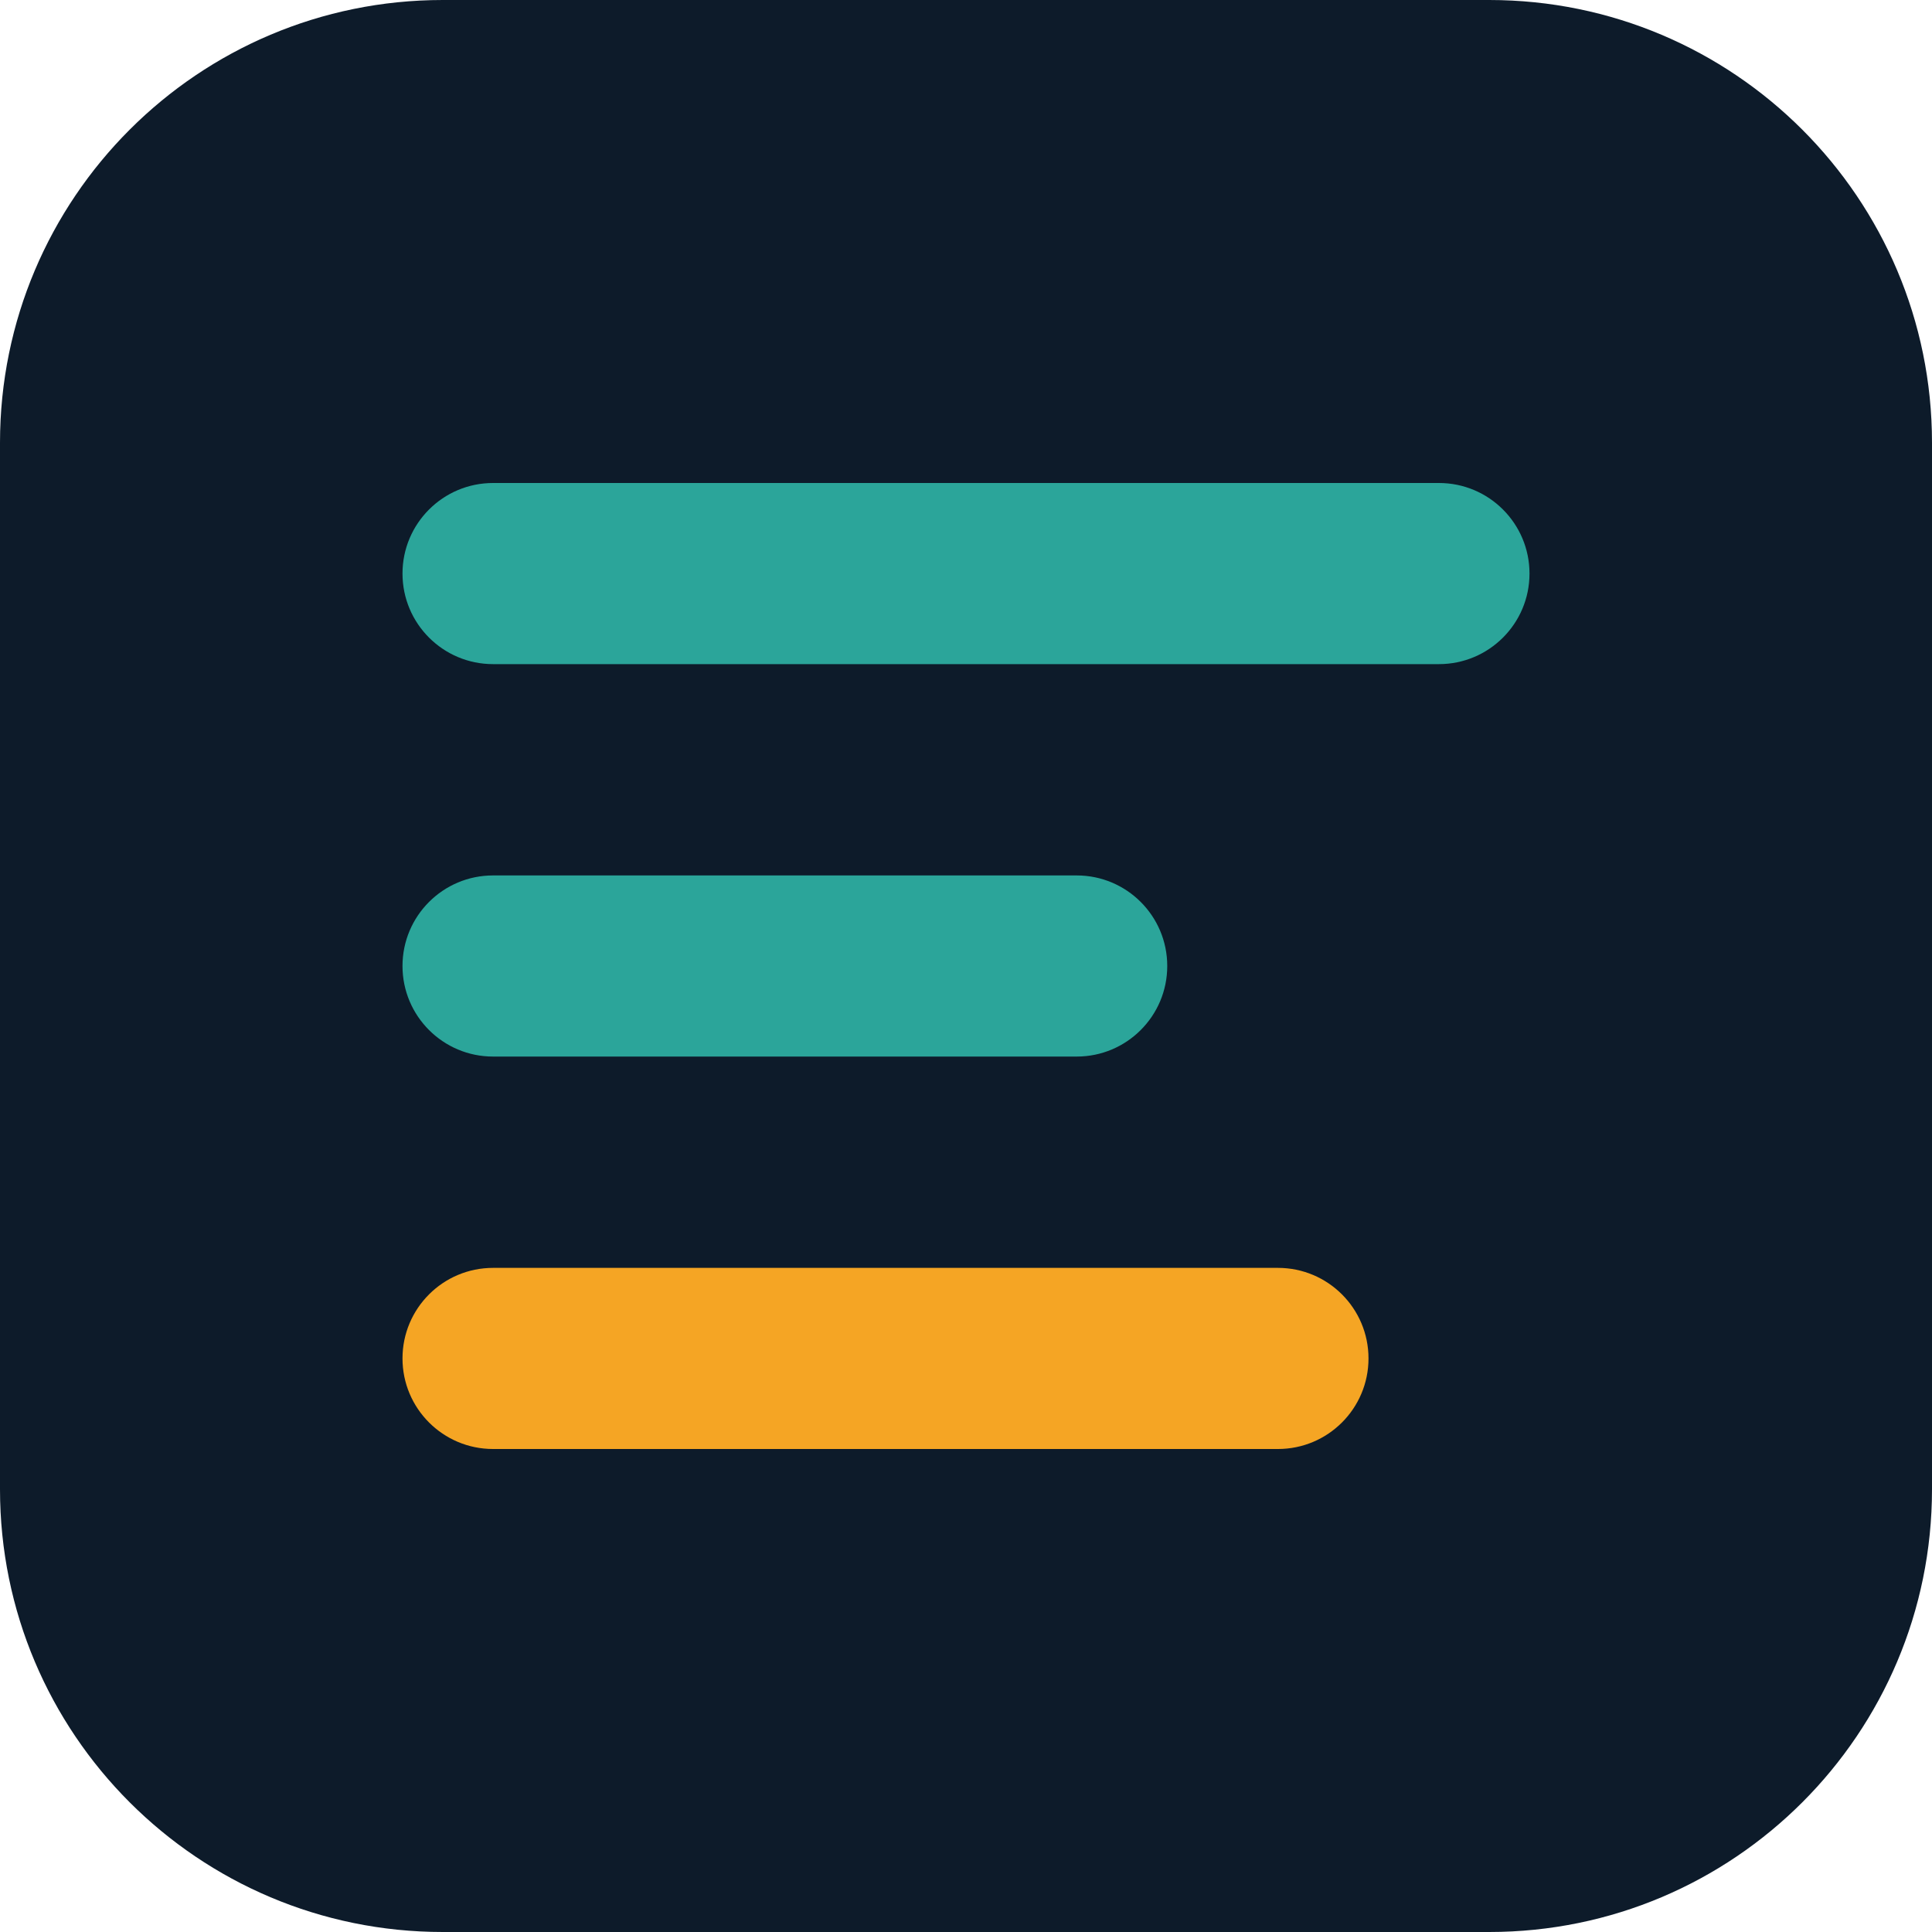
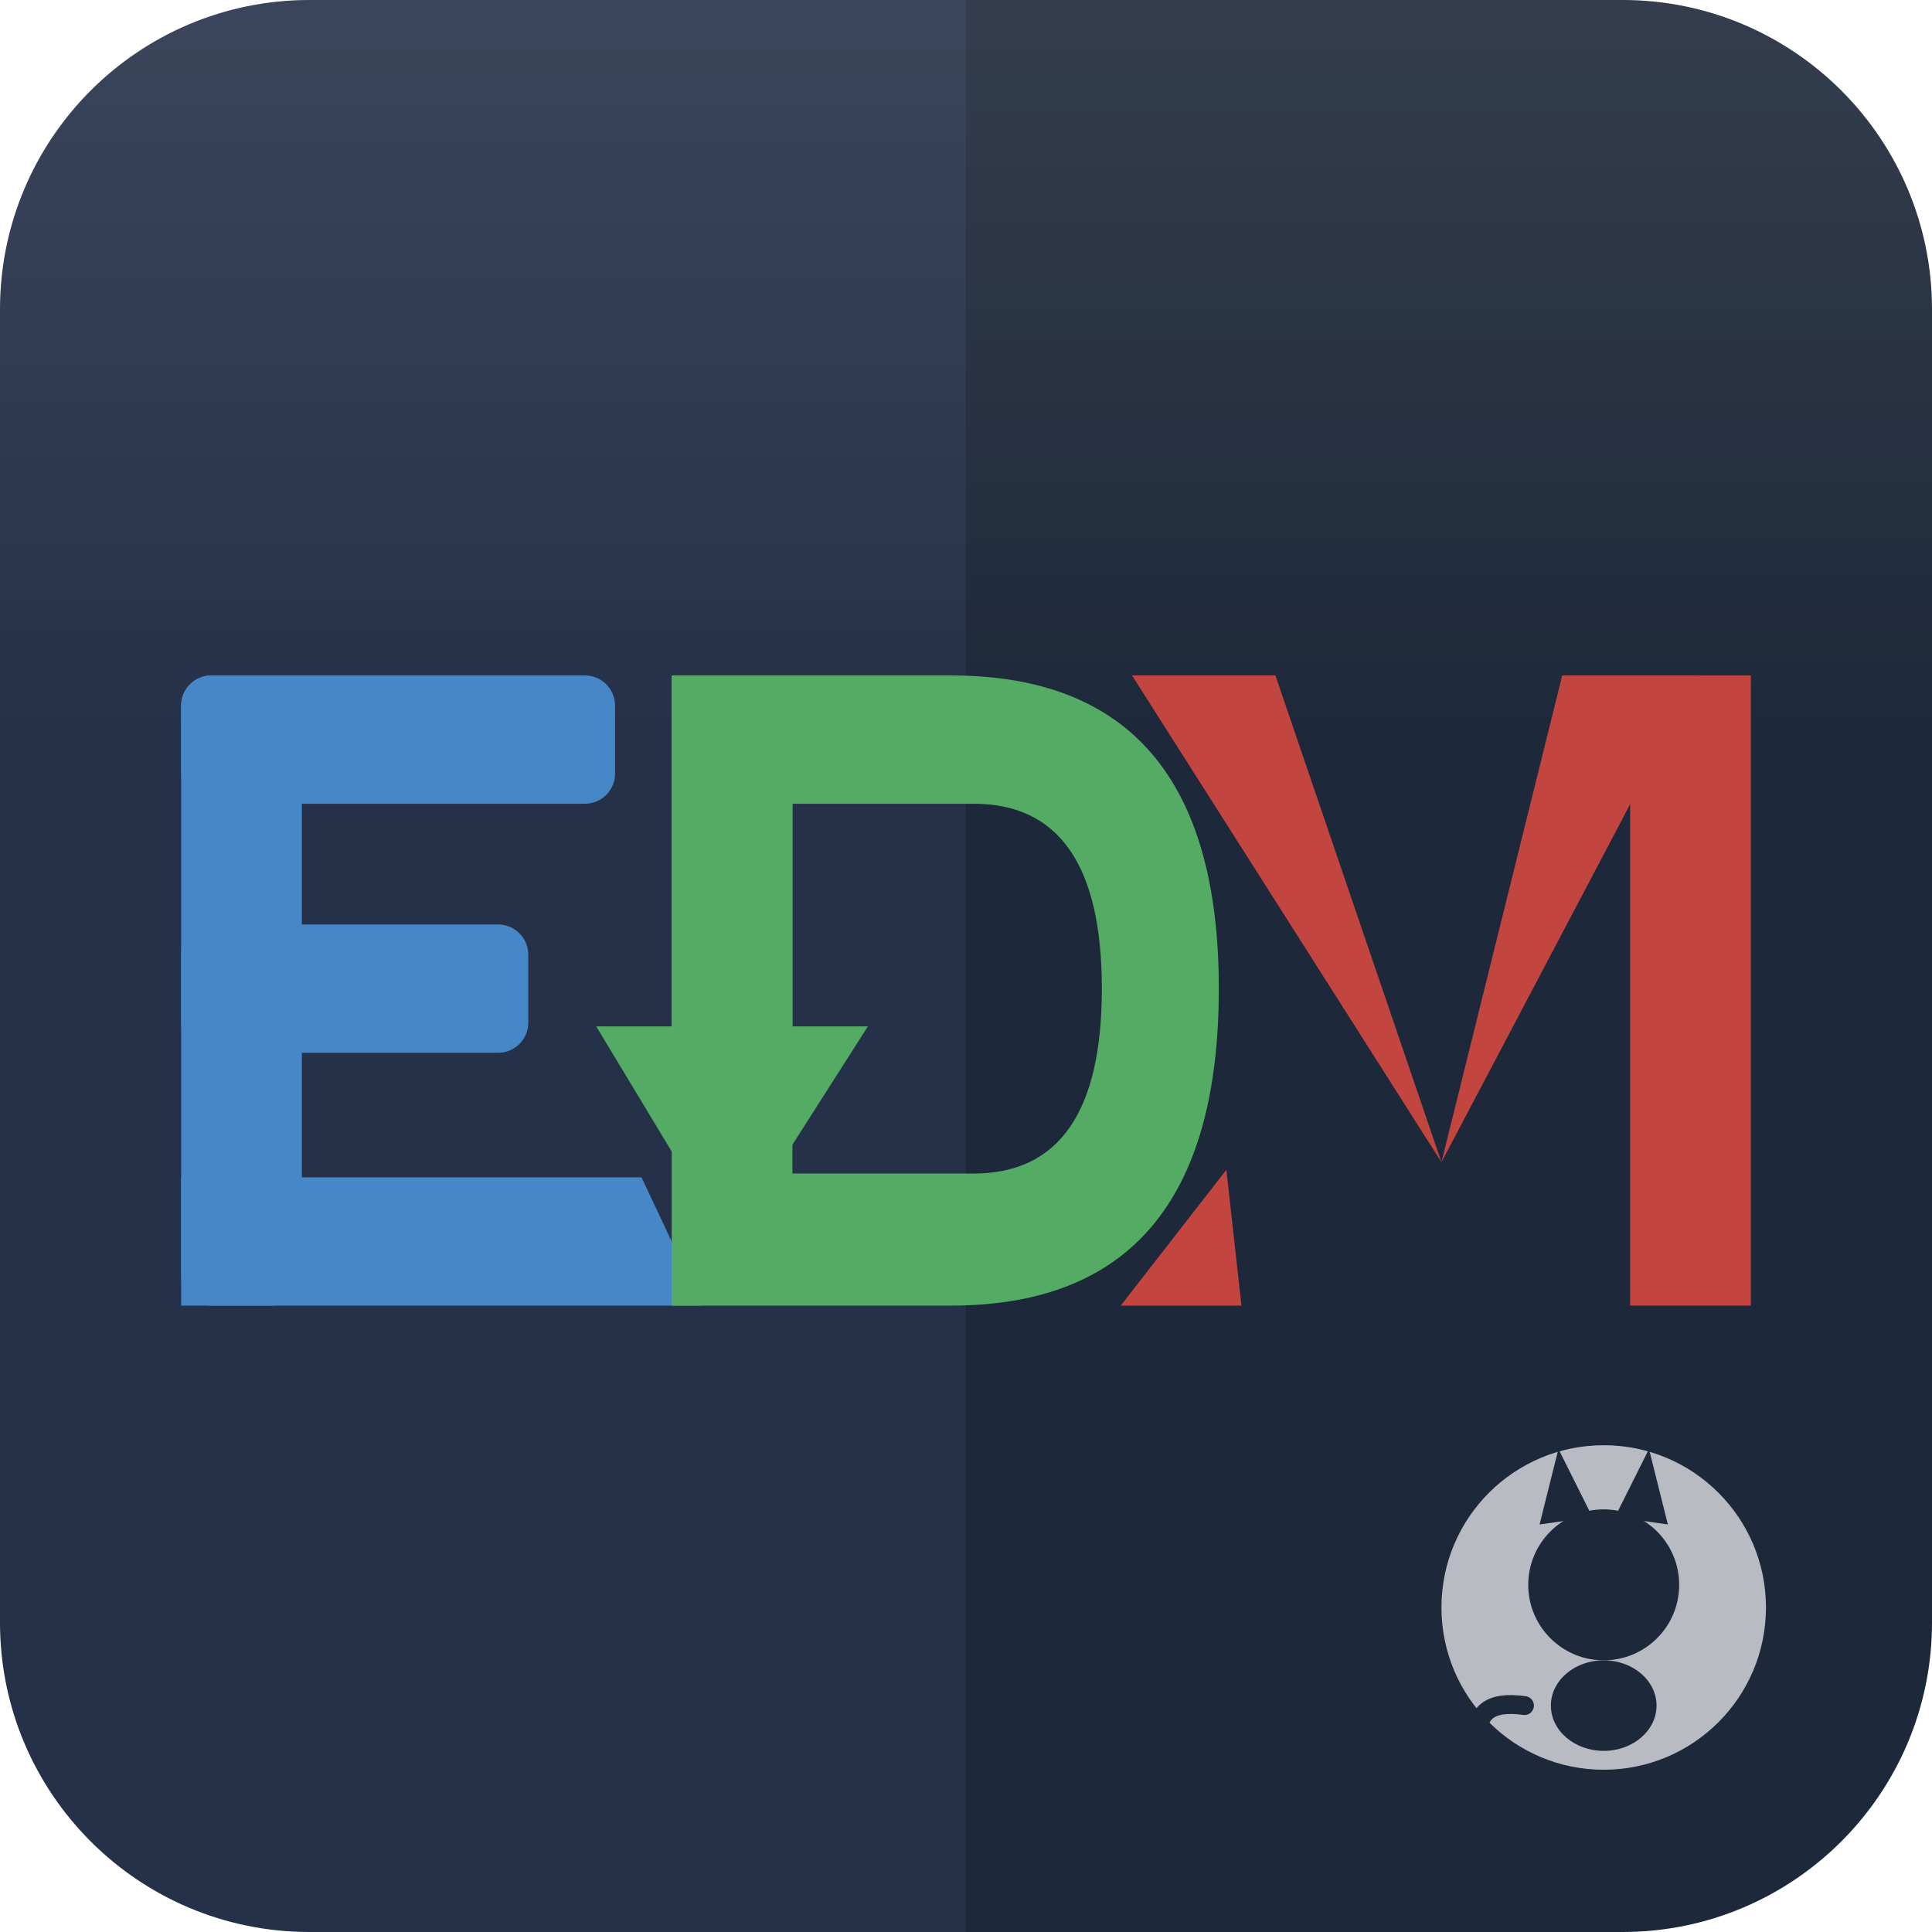
- <svg xmlns="http://www.w3.org/2000/svg" viewBox="0 0 96 96" role="img" aria-label="Ezoo Download logo">
-   <rect width="96" height="96" rx="22" fill="#0D1B2A" />
-   <rect x="20" y="24" width="56" height="9" rx="4.5" fill="#2BA59A" />
-   <rect x="20" y="43.5" width="38" height="9" rx="4.5" fill="#2BA59A" />
-   <rect x="20" y="63" width="48" height="9" rx="4.5" fill="#F5A524" />
+ <svg xmlns="http://www.w3.org/2000/svg" width="512" height="512" viewBox="0 0 512 512" role="img" aria-label="Ezoo Download Manager">
+   <defs>
+     <linearGradient id="edm-bg" x1="0" y1="0" x2="1" y2="0">
+       <stop offset="0" stop-color="#253149" />
+       <stop offset="0.5" stop-color="#253149" />
+       <stop offset="0.5" stop-color="#1D283A" />
+       <stop offset="1" stop-color="#1D283A" />
+     </linearGradient>
+     <linearGradient id="edm-sheen" x1="0" y1="0" x2="0" y2="1">
+       <stop offset="0" stop-color="#ffffff" stop-opacity=".10" />
+       <stop offset=".38" stop-color="#ffffff" stop-opacity="0" />
+     </linearGradient>
+   </defs>
+   <rect width="512" height="512" rx="82" fill="url(#edm-bg)" />
+   <rect width="512" height="512" rx="82" fill="url(#edm-sheen)" />
+   <g fill="#4687C7">
+     <rect x="48" y="179" width="32" height="167" rx="8" />
+     <rect x="48" y="179" width="115" height="34" rx="8" />
+     <rect x="48" y="245" width="92" height="34" rx="8" />
+     <polygon points="48,312 170,312 186,346 48,346" />
+   </g>
+   <g fill="#54AB64">
+     <rect x="178" y="179" width="32" height="96" />
+     <polygon points="158,272 230,272 193,330" />
+     <path fill-rule="evenodd" d="M178 179 H252 Q323 179 323 262 Q323 346 252 346 H178 Z M210 213 H258 Q292 213 292 262 Q292 311 258 311 H210 Z" />
+   </g>
+   <g fill="#C2453F">
+     <polygon points="300,179 338,179 382,308" />
+     <polygon points="414,179 450,179 382,308" />
+     <rect x="432" y="179" width="32" height="167" />
+     <polygon points="325,310 297,346 329,346" />
+   </g>
+   <g>
+     <circle cx="425" cy="426" r="43" fill="#B8BBC2" />
+     <polygon fill="#1D283A" points="408,404 413,384 422,402" />
+     <polygon fill="#1D283A" points="428,402 437,384 442,404" />
+     <circle cx="425" cy="420" r="20" fill="#1D283A" />
+     <ellipse cx="425" cy="452" rx="14" ry="12" fill="#1D283A" />
+     <path d="M404 452 q-14 -2 -12 10" fill="none" stroke="#1D283A" stroke-width="5" stroke-linecap="round" />
+   </g>
</svg>
